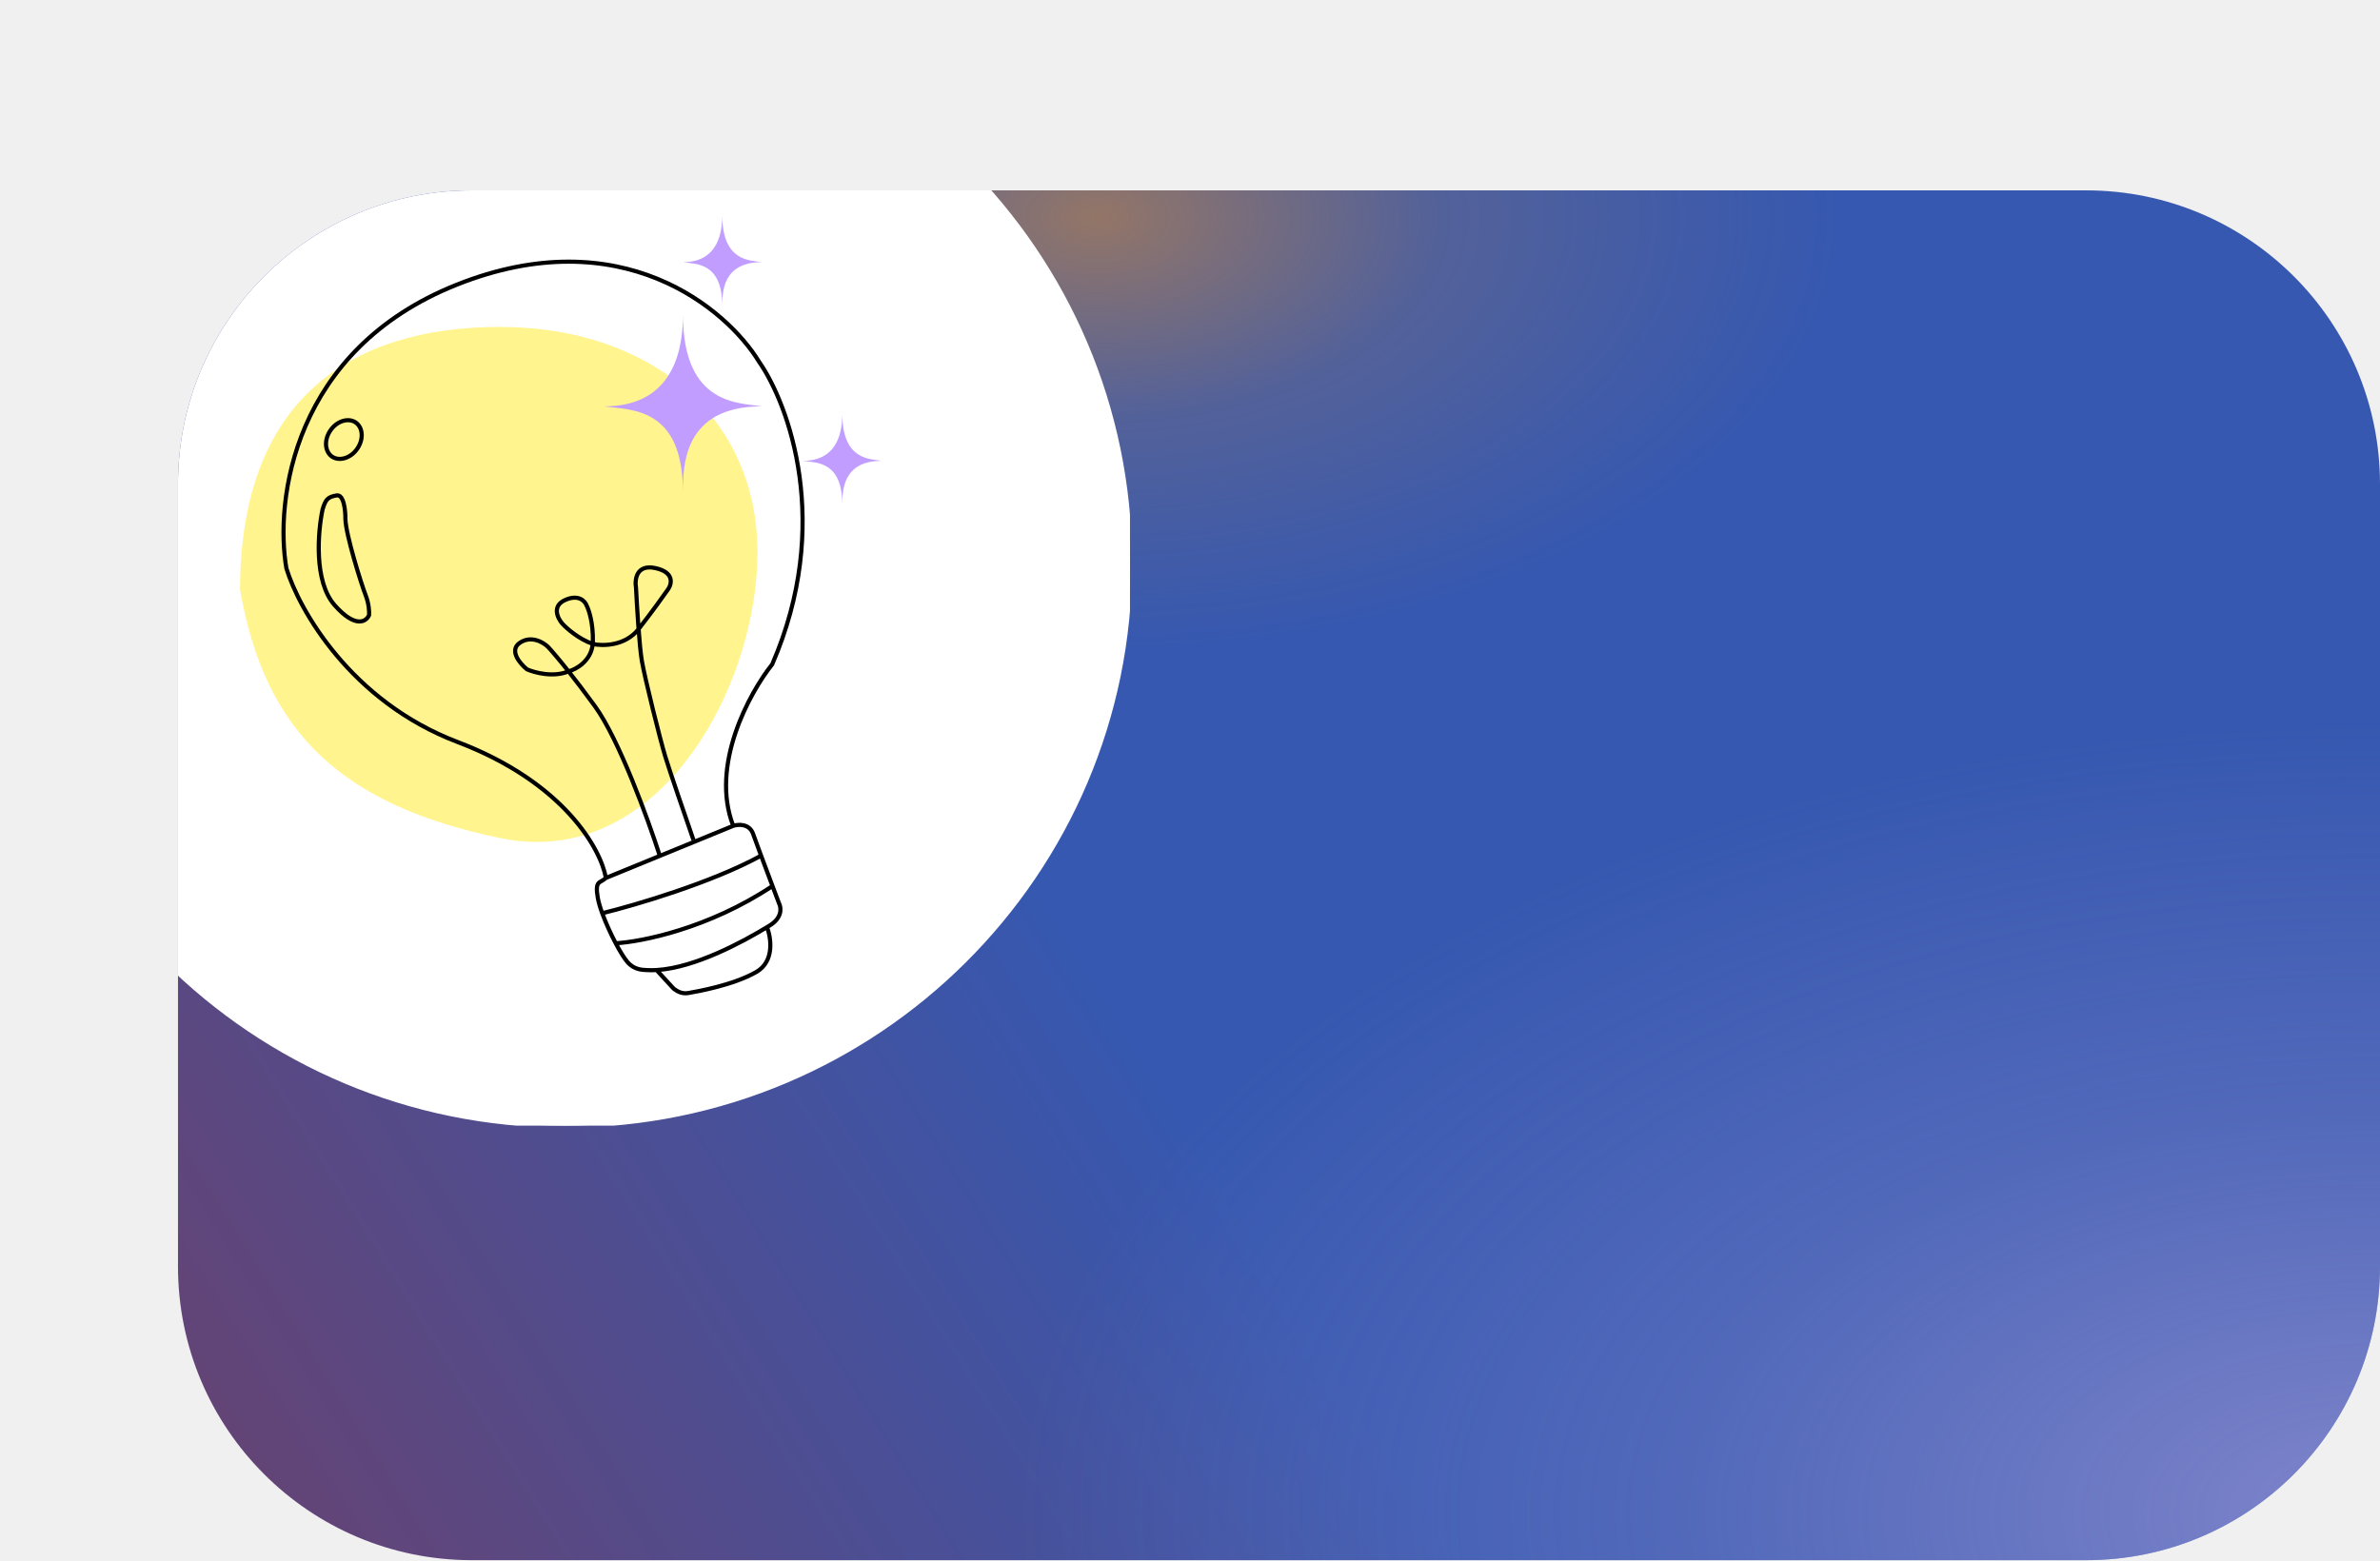
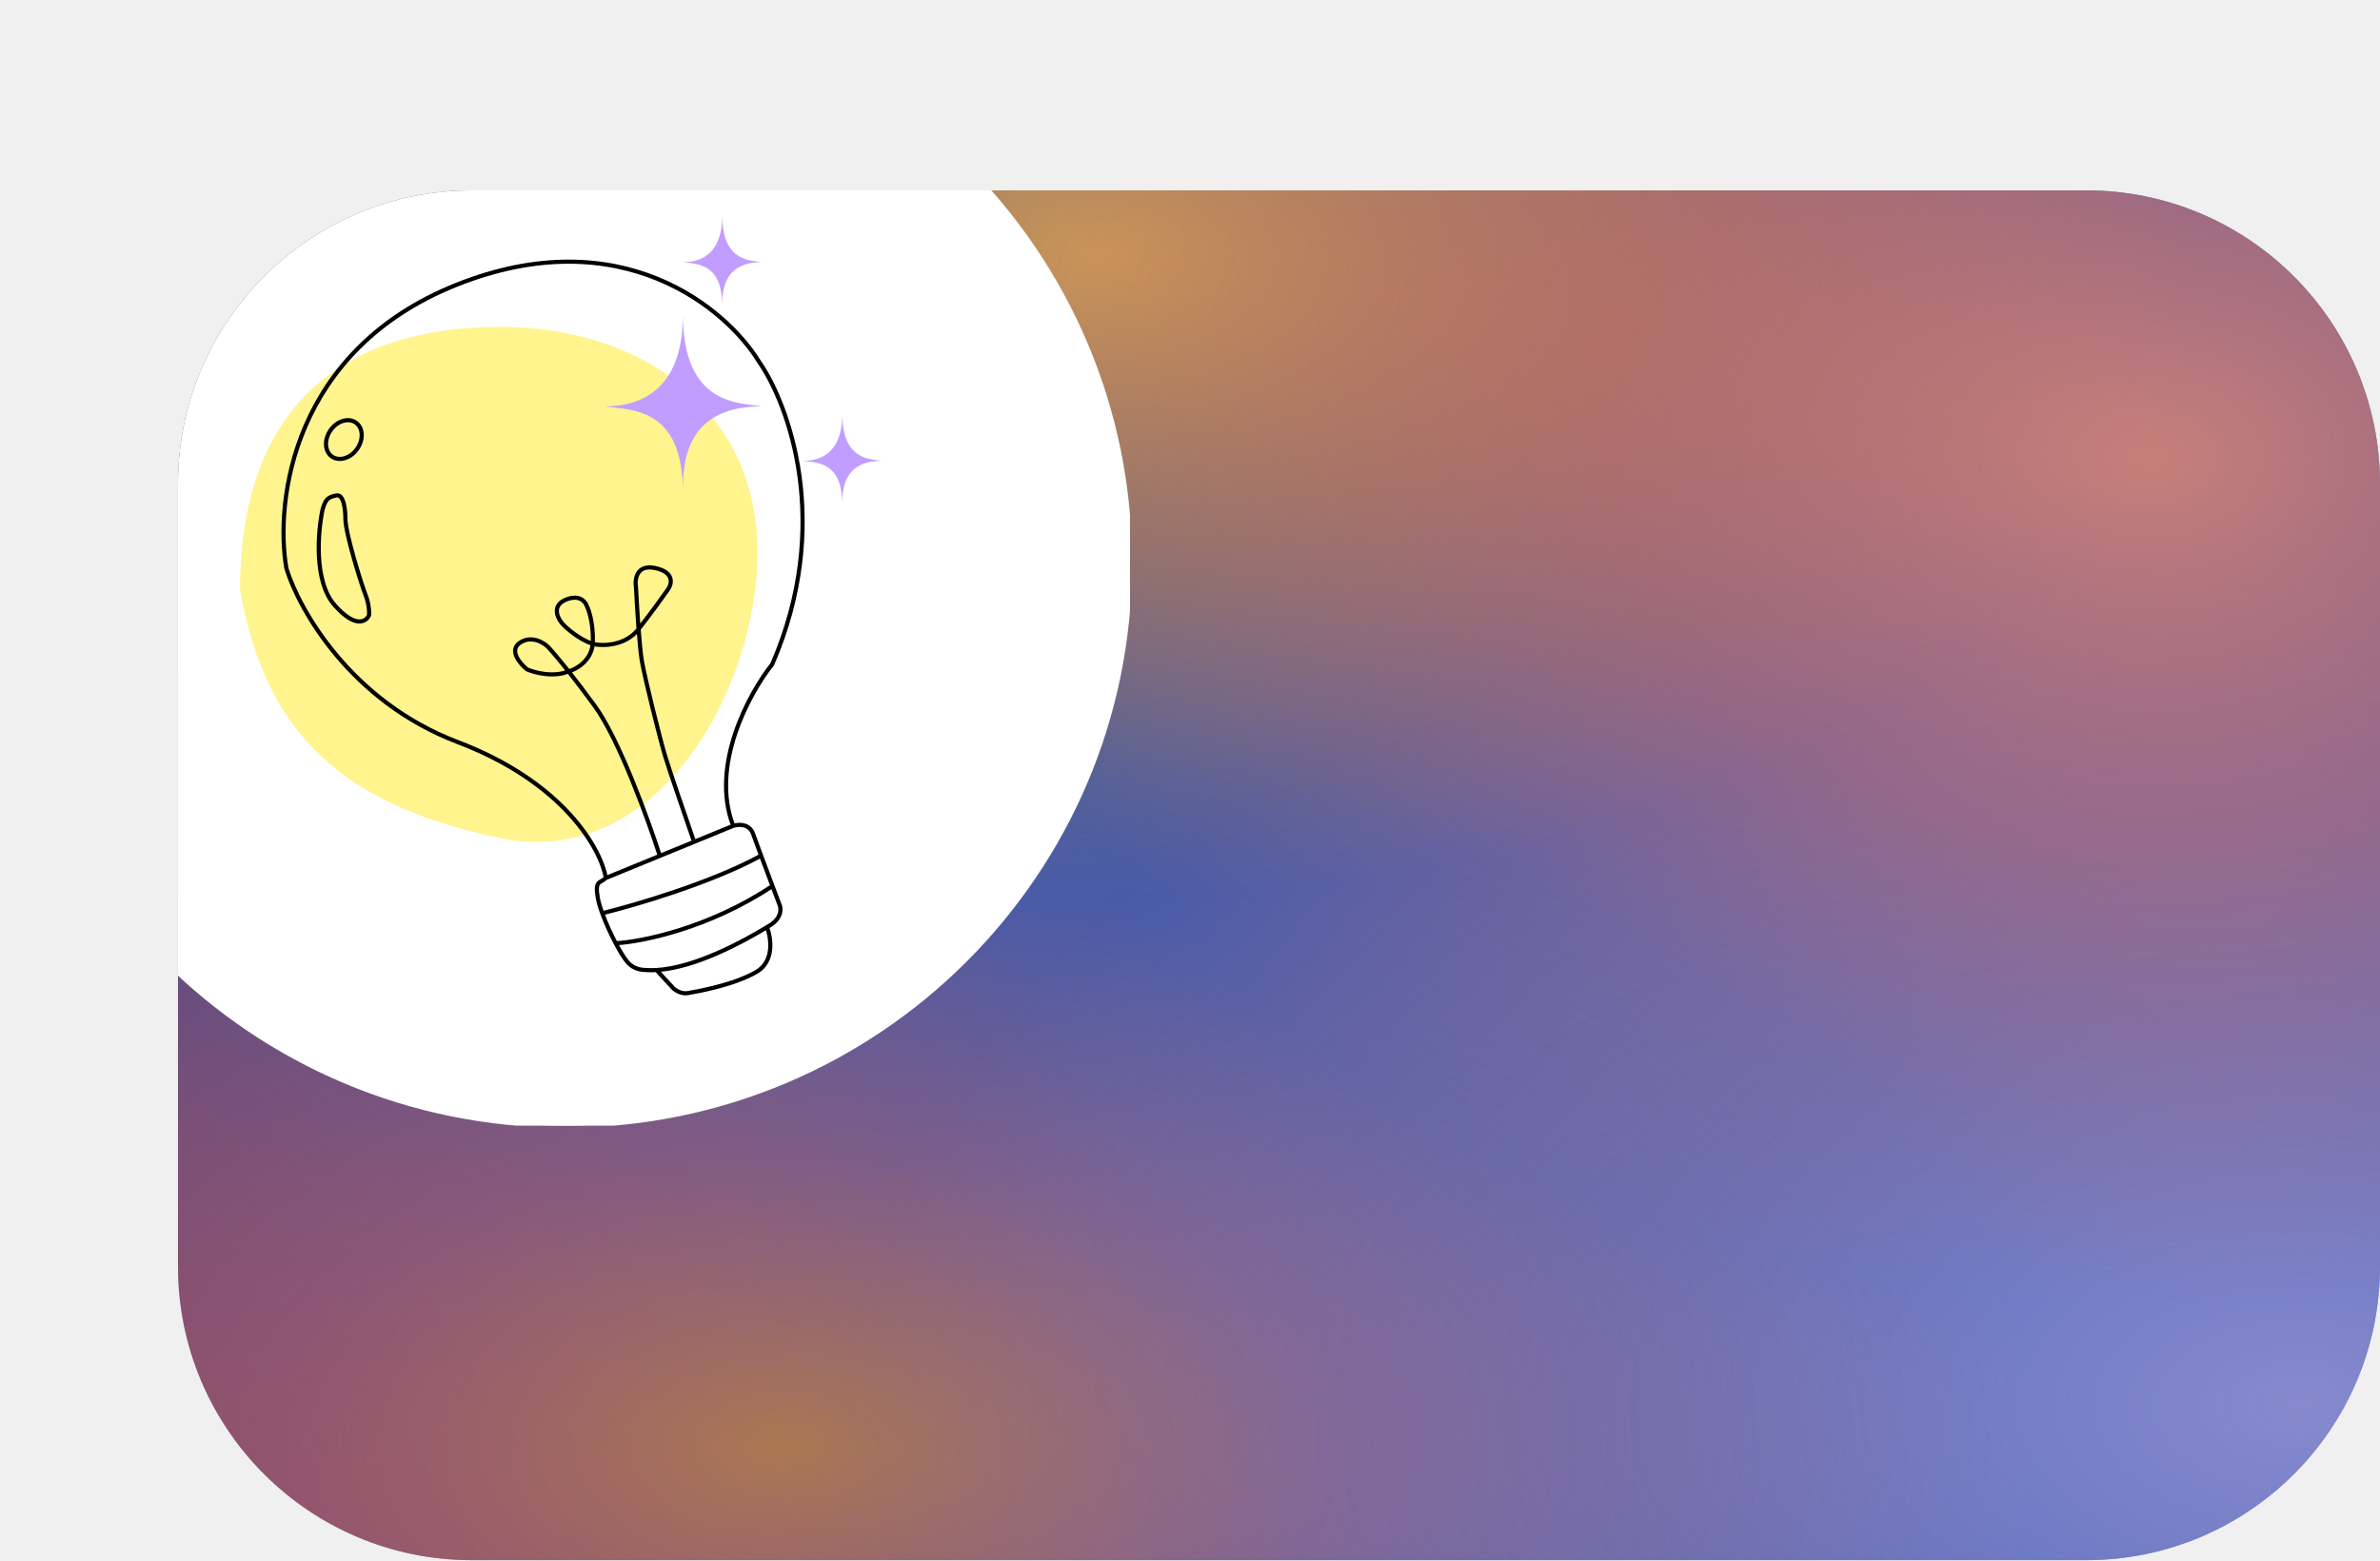
<svg xmlns="http://www.w3.org/2000/svg" width="575" height="377" viewBox="0 0 575 377" fill="none">
  <defs>
+     <style>
+ @media (prefers-reduced-motion: no-preference) {
+   .card-lavender-field { animation: cardLavenderDrift 5.4s ease-in-out infinite alternate; }
+   .card-amber-field { animation: cardAmberDrift 4.2s ease-in-out infinite alternate; }
+   .card-coral-field { animation: cardCoralDrift 4.8s ease-in-out infinite alternate; }
+   .card-warm-field { animation: cardWarmDrift 5s ease-in-out infinite alternate; }
+ }
+ @keyframes cardLavenderDrift {
+   from { transform: translate(-18px, -8px); }
+   to { transform: translate(20px, 12px); }
+ }
+ @keyframes cardAmberDrift {
+   from { transform: translate(-24px, 10px); }
+   to { transform: translate(28px, -12px); }
+ }
+ @keyframes cardCoralDrift {
+   from { transform: translate(22px, -10px); }
+   to { transform: translate(-26px, 14px); }
+ }
+ @keyframes cardWarmDrift {
+   from { transform: translate(-14px, -12px); }
+   to { transform: translate(20px, 10px); }
+ }
+ </style>
+     <clipPath id="cardSurfaceClip">
+       <path d="M575 117C575 77.788 543.212 46 504 46H114C74.788 46 43 77.788 43 117V306C43 345.212 74.788 377 114 377H504C543.212 377 575 345.212 575 306V117Z" />
+     </clipPath>
    <linearGradient id="cardBase" x1="43" y1="377" x2="575" y2="46" gradientUnits="userSpaceOnUse">
      <stop stop-color="#684270" />
-       <stop offset="0.42" stop-color="#3658B0" />
+       <stop offset="0.4" stop-color="#3658B0" />
      <stop offset="1" stop-color="#3658B0" />
    </linearGradient>
-     <radialGradient id="cardLavender" cx="0" cy="0" r="1" gradientUnits="userSpaceOnUse" gradientTransform="translate(575 365) scale(330 190)">
-       <stop stop-color="#B8A7DF" stop-opacity="0.56" />
-       <stop offset="0.5" stop-color="#B8A7DF" stop-opacity="0.22" />
+     <radialGradient id="cardLavender" cx="0" cy="0" r="1" gradientUnits="userSpaceOnUse" gradientTransform="translate(555 340) scale(350 210)">
+       <stop stop-color="#B8A7DF" stop-opacity="0.62" />
+       <stop offset="0.5" stop-color="#B8A7DF" stop-opacity="0.26" />
      <stop offset="1" stop-color="#B8A7DF" stop-opacity="0" />
    </radialGradient>
-     <radialGradient id="cardAmber" cx="0" cy="0" r="1" gradientUnits="userSpaceOnUse" gradientTransform="translate(265 52) scale(180 105)">
-       <stop stop-color="#D78B32" stop-opacity="0.58" />
-       <stop offset="0.46" stop-color="#D78B32" stop-opacity="0.18" />
+     <radialGradient id="cardAmber" cx="0" cy="0" r="1" gradientUnits="userSpaceOnUse" gradientTransform="translate(265 62) scale(265 155)">
+       <stop stop-color="#E0A04A" stop-opacity="0.86" />
+       <stop offset="0.46" stop-color="#D78B32" stop-opacity="0.52" />
      <stop offset="1" stop-color="#D78B32" stop-opacity="0" />
    </radialGradient>
+     <radialGradient id="cardCoral" cx="0" cy="0" r="1" gradientUnits="userSpaceOnUse" gradientTransform="translate(520 110) scale(285 205)">
+       <stop stop-color="#F08B6A" stop-opacity="0.78" />
+       <stop offset="0.46" stop-color="#E56F5D" stop-opacity="0.48" />
+       <stop offset="1" stop-color="#E56F5D" stop-opacity="0" />
+     </radialGradient>
+     <radialGradient id="cardWarm" cx="0" cy="0" r="1" gradientUnits="userSpaceOnUse" gradientTransform="translate(190 350) scale(300 170)">
+       <stop stop-color="#D78B32" stop-opacity="0.68" />
+       <stop offset="0.42" stop-color="#E56F5D" stop-opacity="0.36" />
+       <stop offset="1" stop-color="#E56F5D" stop-opacity="0" />
+     </radialGradient>
  </defs>
-   <path fill-rule="evenodd" clip-rule="evenodd" d="M575 117C575 77.788 543.212 46 504 46H114C74.788 46 43 77.788 43 117V306C43 345.212 74.788 377 114 377H504C543.212 377 575 345.212 575 306V117Z" fill="url(#cardBase)" />
-   <path fill-rule="evenodd" clip-rule="evenodd" d="M575 117C575 77.788 543.212 46 504 46H114C74.788 46 43 77.788 43 117V306C43 345.212 74.788 377 114 377H504C543.212 377 575 345.212 575 306V117Z" fill="url(#cardLavender)" />
-   <path fill-rule="evenodd" clip-rule="evenodd" d="M575 117C575 77.788 543.212 46 504 46H114C74.788 46 43 77.788 43 117V306C43 345.212 74.788 377 114 377H504C543.212 377 575 345.212 575 306V117Z" fill="url(#cardAmber)" />
+   <g clip-path="url(#cardSurfaceClip)">
+     <rect width="575" height="377" fill="url(#cardBase)" />
+     <g class="card-lavender-field">
+       <rect x="-40" y="-30" width="655" height="437" fill="url(#cardLavender)" />
+     </g>
+     <g class="card-amber-field">
+       <rect x="-40" y="-30" width="655" height="437" fill="url(#cardAmber)" />
+     </g>
+     <g class="card-coral-field">
+       <rect x="-40" y="-30" width="655" height="437" fill="url(#cardCoral)" />
+     </g>
+     <g class="card-warm-field">
+       <rect x="-40" y="-30" width="655" height="437" fill="url(#cardWarm)" />
+     </g>
+   </g>
  <mask id="mask0_5_10" style="mask-type:alpha" maskUnits="userSpaceOnUse" x="0" y="0" width="273" height="272">
    <path d="M136.5 0C211.887 0 273 60.889 273 136C273 211.111 211.887 272 136.5 272C61.113 272 0 211.111 0 136C0 60.889 61.113 0 136.5 0Z" fill="white" />
    <path d="M136.5 0C211.887 0 273 60.889 273 136C273 211.111 211.887 272 136.5 272C61.113 272 0 211.111 0 136C0 60.889 61.113 0 136.5 0Z" stroke="black" />
  </mask>
  <g mask="url(#mask0_5_10)">
    <path fill-rule="evenodd" clip-rule="evenodd" d="M575 117C575 77.788 543.212 46 504 46H114C74.788 46 43 77.788 43 117V306C43 345.212 74.788 377 114 377H504C543.212 377 575 345.212 575 306V117Z" fill="white" />
  </g>
  <path d="M120.759 79C157.267 79 183 100.809 183 133.5C183 166.191 159.018 210.5 120.759 202.5C82.5 194.5 64 177 58 142.5C58 97 84.25 79 120.759 79Z" fill="#FFF48E" />
  <path d="M146.384 212.149C145.194 205.285 136.356 189.104 110.532 179.293C84.707 169.483 72.212 147.238 69.192 137.342C66.371 121.084 70.653 84.615 110.346 68.796C150.039 52.978 175.567 74.6 183.369 87.388C190.552 97.679 201.248 126.712 186.565 160.52C181.063 167.429 171.476 184.909 177.144 199.556M148.752 227.927C147.565 225.68 146.355 223.028 145.498 220.676C144.99 219.281 144.606 217.992 144.426 216.955C143.674 212.619 144.946 213.515 146.384 212.149M146.384 212.149L177.144 199.556M177.144 199.556C178.378 199.155 181.066 198.987 181.951 201.513C182.284 202.464 183.01 204.433 183.878 206.761M145.498 220.676C153.332 218.759 171.976 213.291 183.878 206.761M183.878 206.761C184.737 209.068 185.736 211.728 186.629 214.099M148.752 227.927C149.802 229.918 150.834 231.592 151.583 232.46C153.26 234.402 155.263 234.359 156.39 234.417C157.115 234.455 157.861 234.449 158.621 234.404M148.752 227.927C154.948 227.596 171.199 224.368 186.629 214.099M186.629 214.099C187.229 215.691 187.781 217.153 188.212 218.29C188.761 219.311 189.049 221.829 185.806 223.731C185.643 223.831 185.475 223.935 185.301 224.04M158.621 234.404L162.751 238.896C163.387 239.344 164.551 240.258 166.285 239.957C168.454 239.581 177.127 238.076 182.713 234.874C187.183 232.312 186.3 226.584 185.301 224.04M158.621 234.404C167.97 233.859 179.633 227.489 185.301 224.04" stroke="black" />
  <path d="M159.358 206.651C156.566 197.974 149.534 178.628 143.741 170.659C141.292 167.29 139.135 164.472 137.36 162.231M137.36 162.231C134.935 159.172 133.22 157.19 132.438 156.354C131.326 155.239 128.408 153.464 125.638 155.291C122.867 157.117 125.596 160.346 127.307 161.732C129.129 162.537 133.69 163.765 137.36 162.231ZM137.36 162.231C139.195 161.734 142.809 159.729 143.204 155.608M143.204 155.608C143.221 155.424 143.233 155.235 143.237 155.042C143.337 150.537 142.271 147.357 141.725 146.33C141.358 145.272 139.805 143.522 136.531 144.987C133.256 146.453 134.726 149.414 135.87 150.711C136.897 151.842 139.802 154.404 143.204 155.608ZM143.204 155.608C145.545 156.137 151.038 156.156 154.287 152.003C157.536 147.849 160.405 143.837 161.434 142.35C162.315 141.075 162.932 138.276 158.348 137.276C153.764 136.276 153.311 140.02 153.657 142.016C153.878 146.465 154.47 156.234 155.075 159.719C155.831 164.075 159.452 178.59 160.743 182.854C161.775 186.264 165.707 197.697 167.544 202.987" stroke="black" />
  <path d="M79.735 104.15C81.303 101.737 84.051 100.918 85.817 102.014C87.57 103.103 87.983 105.864 86.415 108.276C84.847 110.688 82.099 111.508 80.333 110.411C78.58 109.322 78.167 106.562 79.735 104.15Z" stroke="black" />
  <path d="M80.835 146.222C75.77 140.495 76.798 128.387 77.946 123.05C78.673 120.721 79.129 120.092 81.325 119.711C83.081 119.406 83.469 123.376 83.443 125.399C83.543 129.236 87.322 141.243 88.335 143.82C89.145 145.882 89.229 147.886 89.169 148.63C88.502 150.214 85.9 151.95 80.835 146.222Z" stroke="black" />
  <path d="M146 98.194C163.593 98.194 165 82.936 165 76C165 98.194 178.84 97.269 184 98.194C165 98.194 165 112.758 165 119C165 98.194 152.333 99.118 146 98.194Z" fill="#C19DFF" />
  <path d="M194 111.355C202.796 111.355 203.5 103.548 203.5 100C203.5 111.355 210.42 110.882 213 111.355C203.5 111.355 203.5 118.806 203.5 122C203.5 111.355 197.167 111.828 194 111.355Z" fill="#C19DFF" />
  <path d="M165 63.355C173.796 63.355 174.5 55.548 174.5 52C174.5 63.355 181.42 62.882 184 63.355C174.5 63.355 174.5 70.806 174.5 74C174.5 63.355 168.167 63.828 165 63.355Z" fill="#C19DFF" />
</svg>
